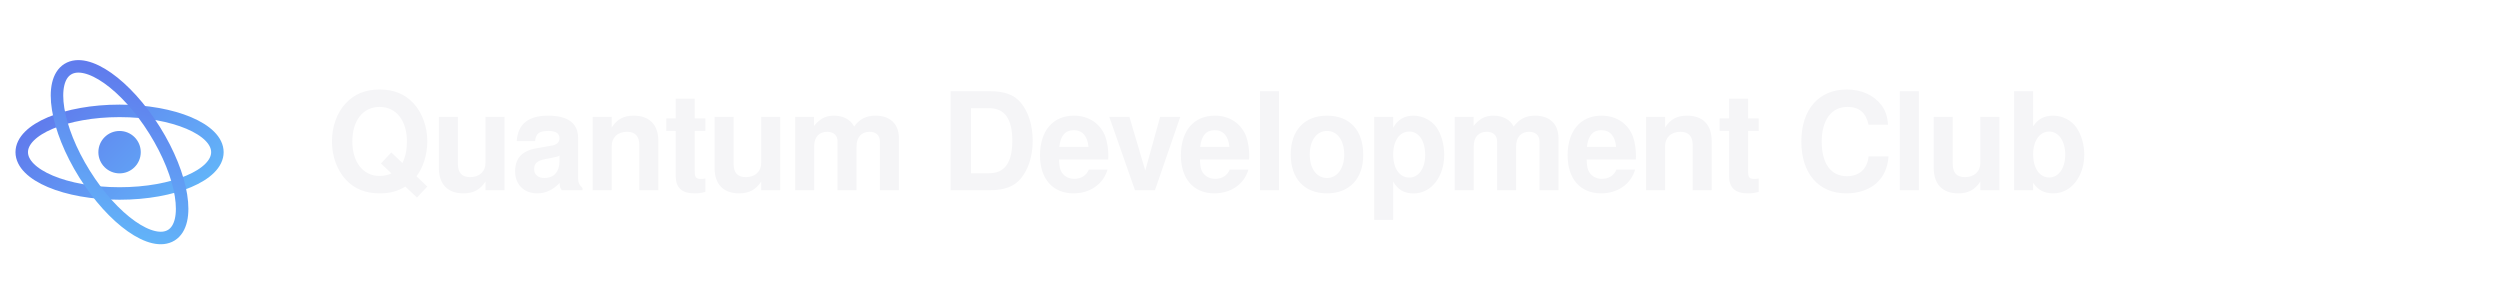
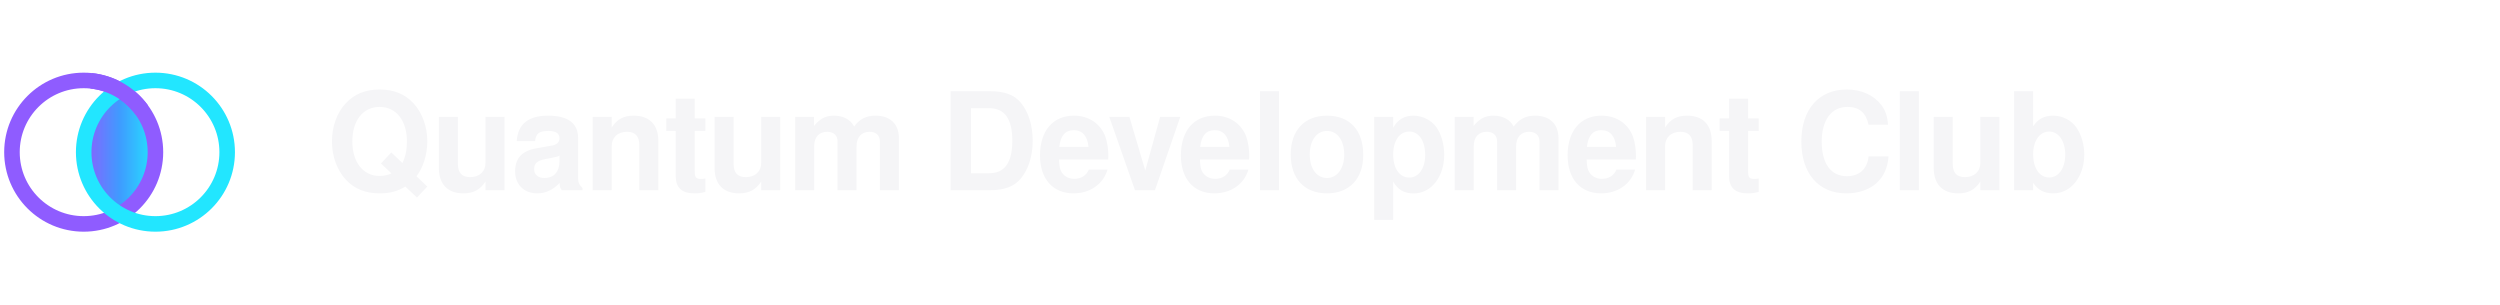
<svg xmlns="http://www.w3.org/2000/svg" viewBox="0 0 460 56" width="460" height="56">
  <defs>
-     <linearGradient id="qdcLockupGradDark" x1="0" y1="0" x2="44" y2="44" gradientUnits="userSpaceOnUse">
-       <stop stop-color="#5e5ce6" />
-       <stop offset="1" stop-color="#64d2ff" />
+     <linearGradient id="qdcLockupGradDark" x1="14.0" y1="0" x2="26.0" y2="0" gradientUnits="userSpaceOnUse">
+       <stop stop-color="#8f5cff" />
+       <stop offset="0.5" stop-color="#3f9bff" />
+       <stop offset="1" stop-color="#22e6ff" />
    </linearGradient>
  </defs>
-   <g transform="translate(0,6)">
-     <ellipse cx="22" cy="22" rx="18" ry="7.6" stroke="url(#qdcLockupGradDark)" stroke-width="2.3" fill="none" />
-     <ellipse cx="22" cy="22" rx="18" ry="7.6" stroke="url(#qdcLockupGradDark)" stroke-width="2.3" fill="none" transform="rotate(58 22 22)" />
-     <circle cx="22" cy="22" r="3.9" fill="url(#qdcLockupGradDark)" />
+   <g transform="translate(0 6) scale(1.1)">
+     <path d="M20,9.61 A12,12 0 0 1 20,30.39 A12,12 0 0 1 20,9.61Z" fill="url(#qdcLockupGradDark)" />
+     <circle cx="14.0" cy="20.0" r="12" fill="none" stroke="#8f5cff" stroke-width="2.6" />
+     <circle cx="26.0" cy="20.0" r="12" fill="none" stroke="#22e6ff" stroke-width="2.6" />
+     <path d="M15.254,8.066 A12,12 0 0 1 23.708,12.947" fill="none" stroke="#8f5cff" stroke-width="2.6" />
  </g>
  <text x="60" y="35" font-family="-apple-system, BlinkMacSystemFont, 'SF Pro Display', 'Segoe UI', Helvetica, Arial, sans-serif" font-size="25" font-weight="700" letter-spacing="-0.5" fill="#f5f5f7">Quantum Development Club</text>
</svg>
